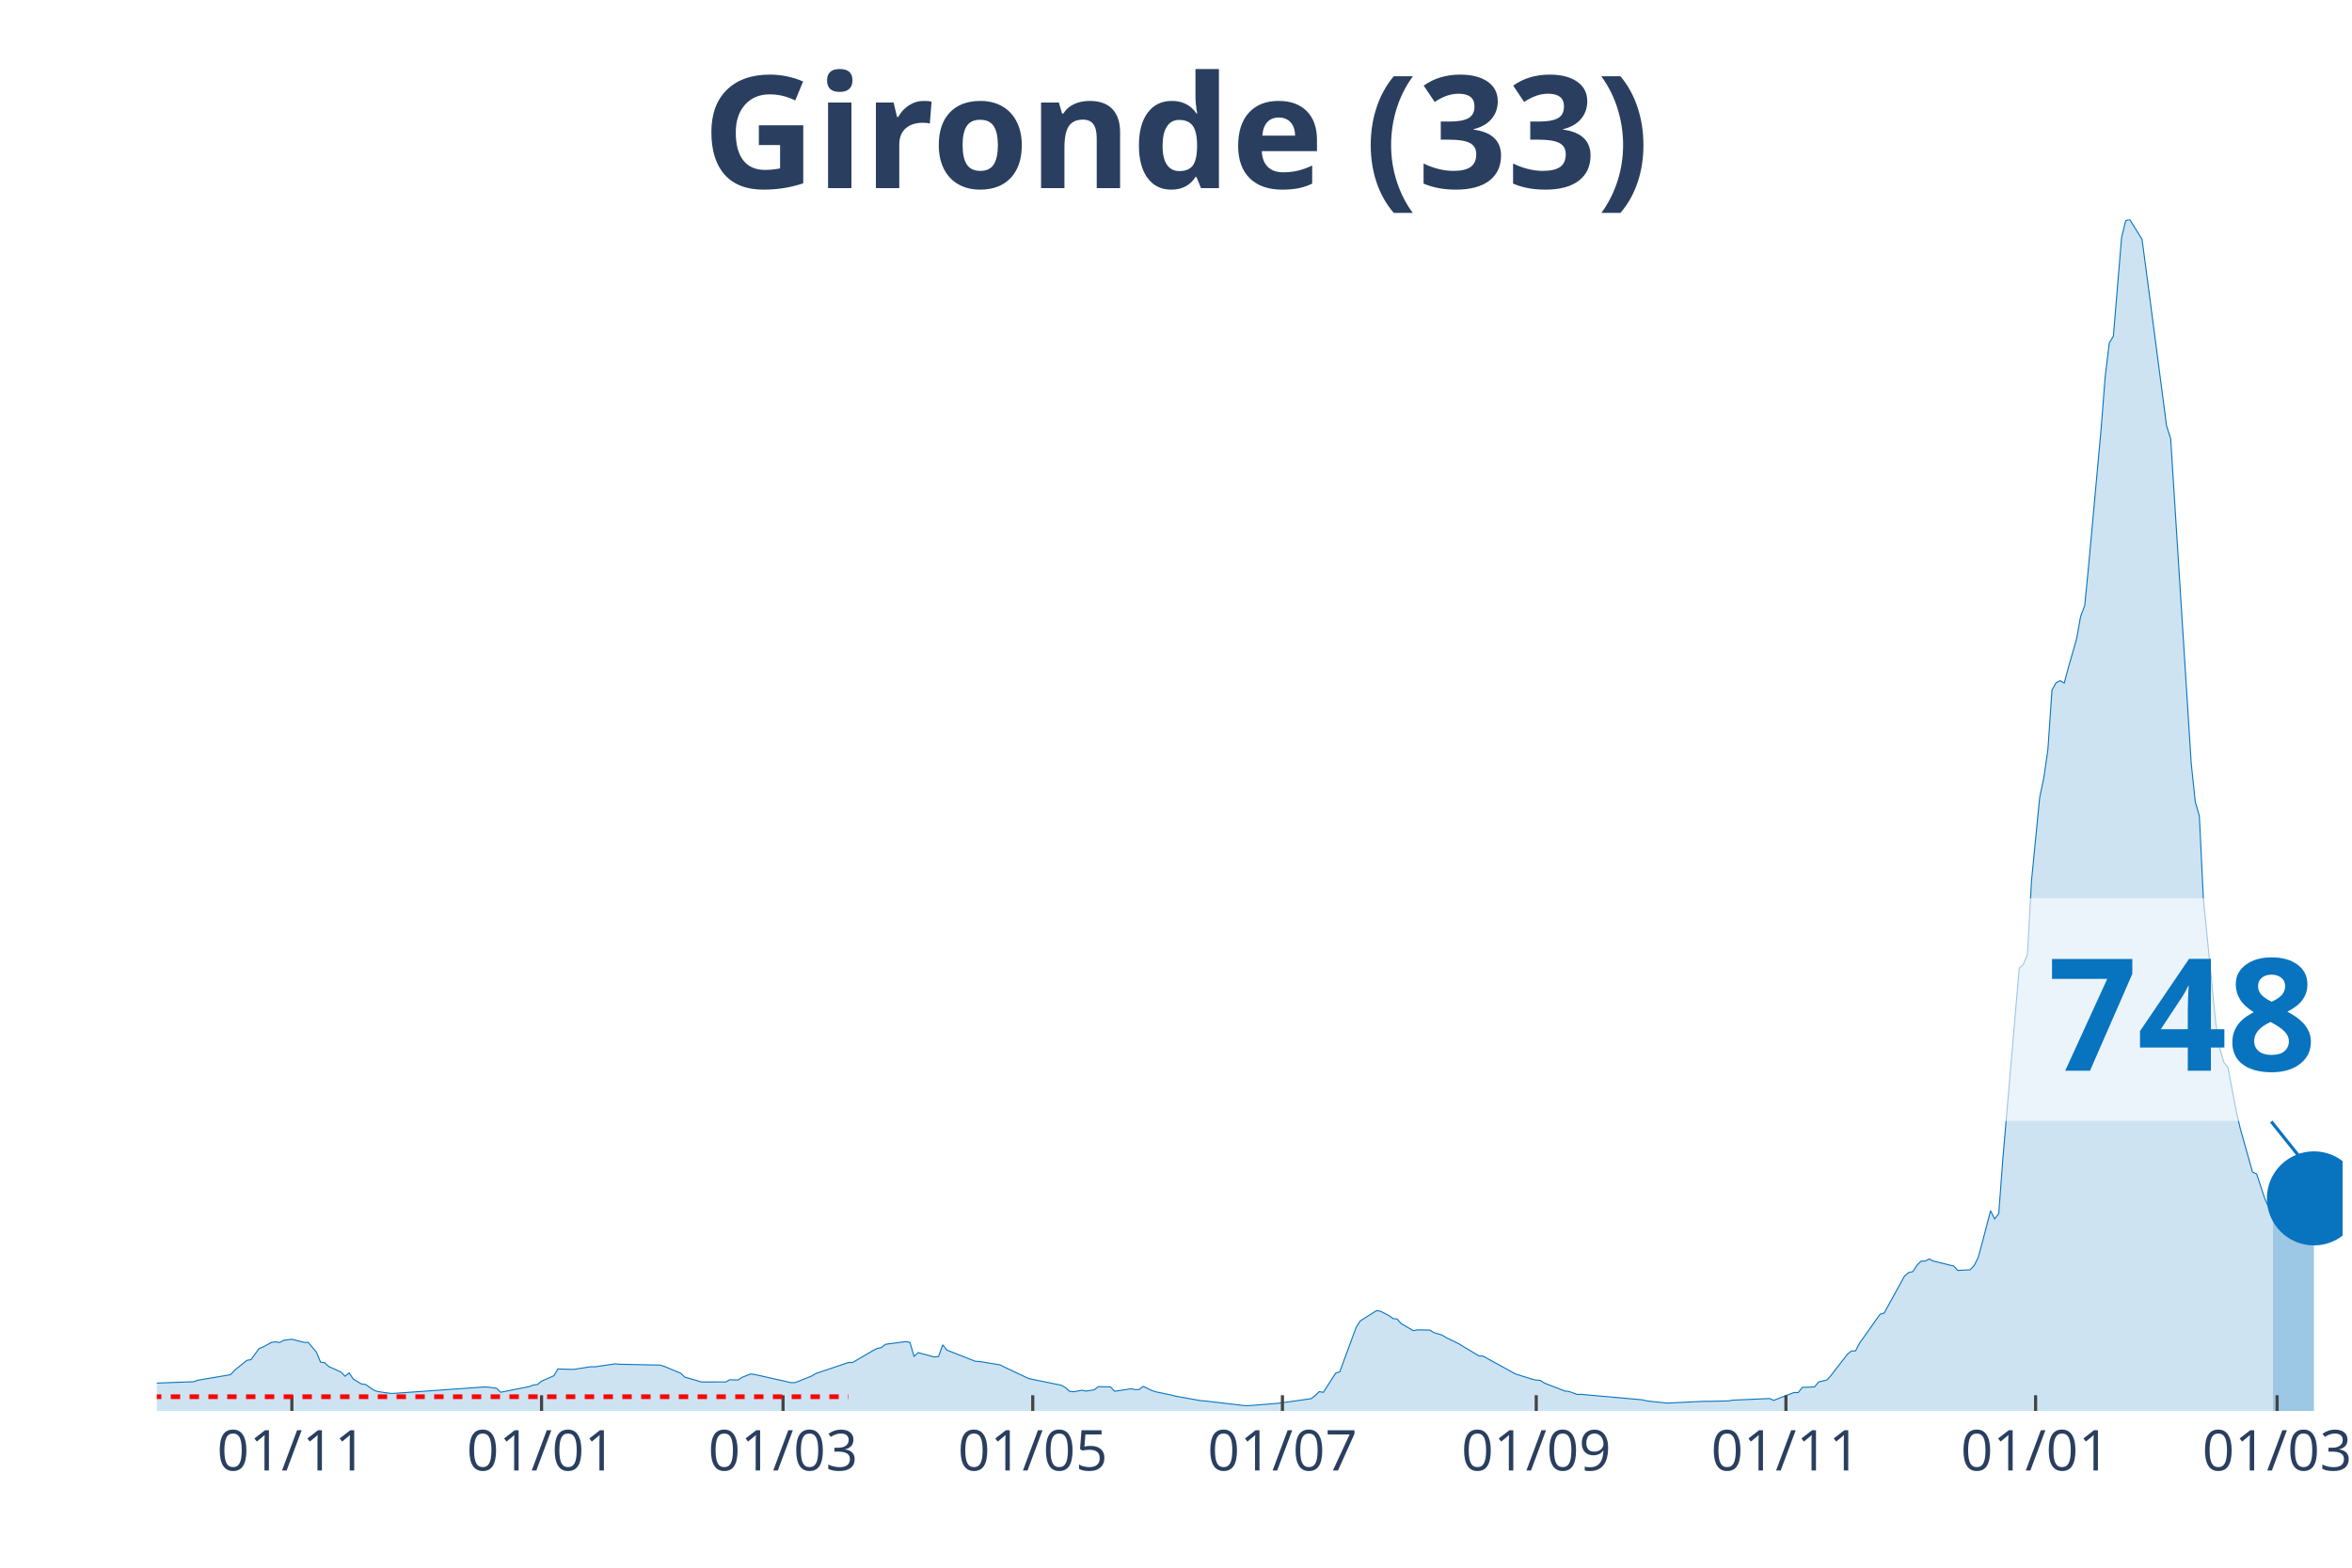
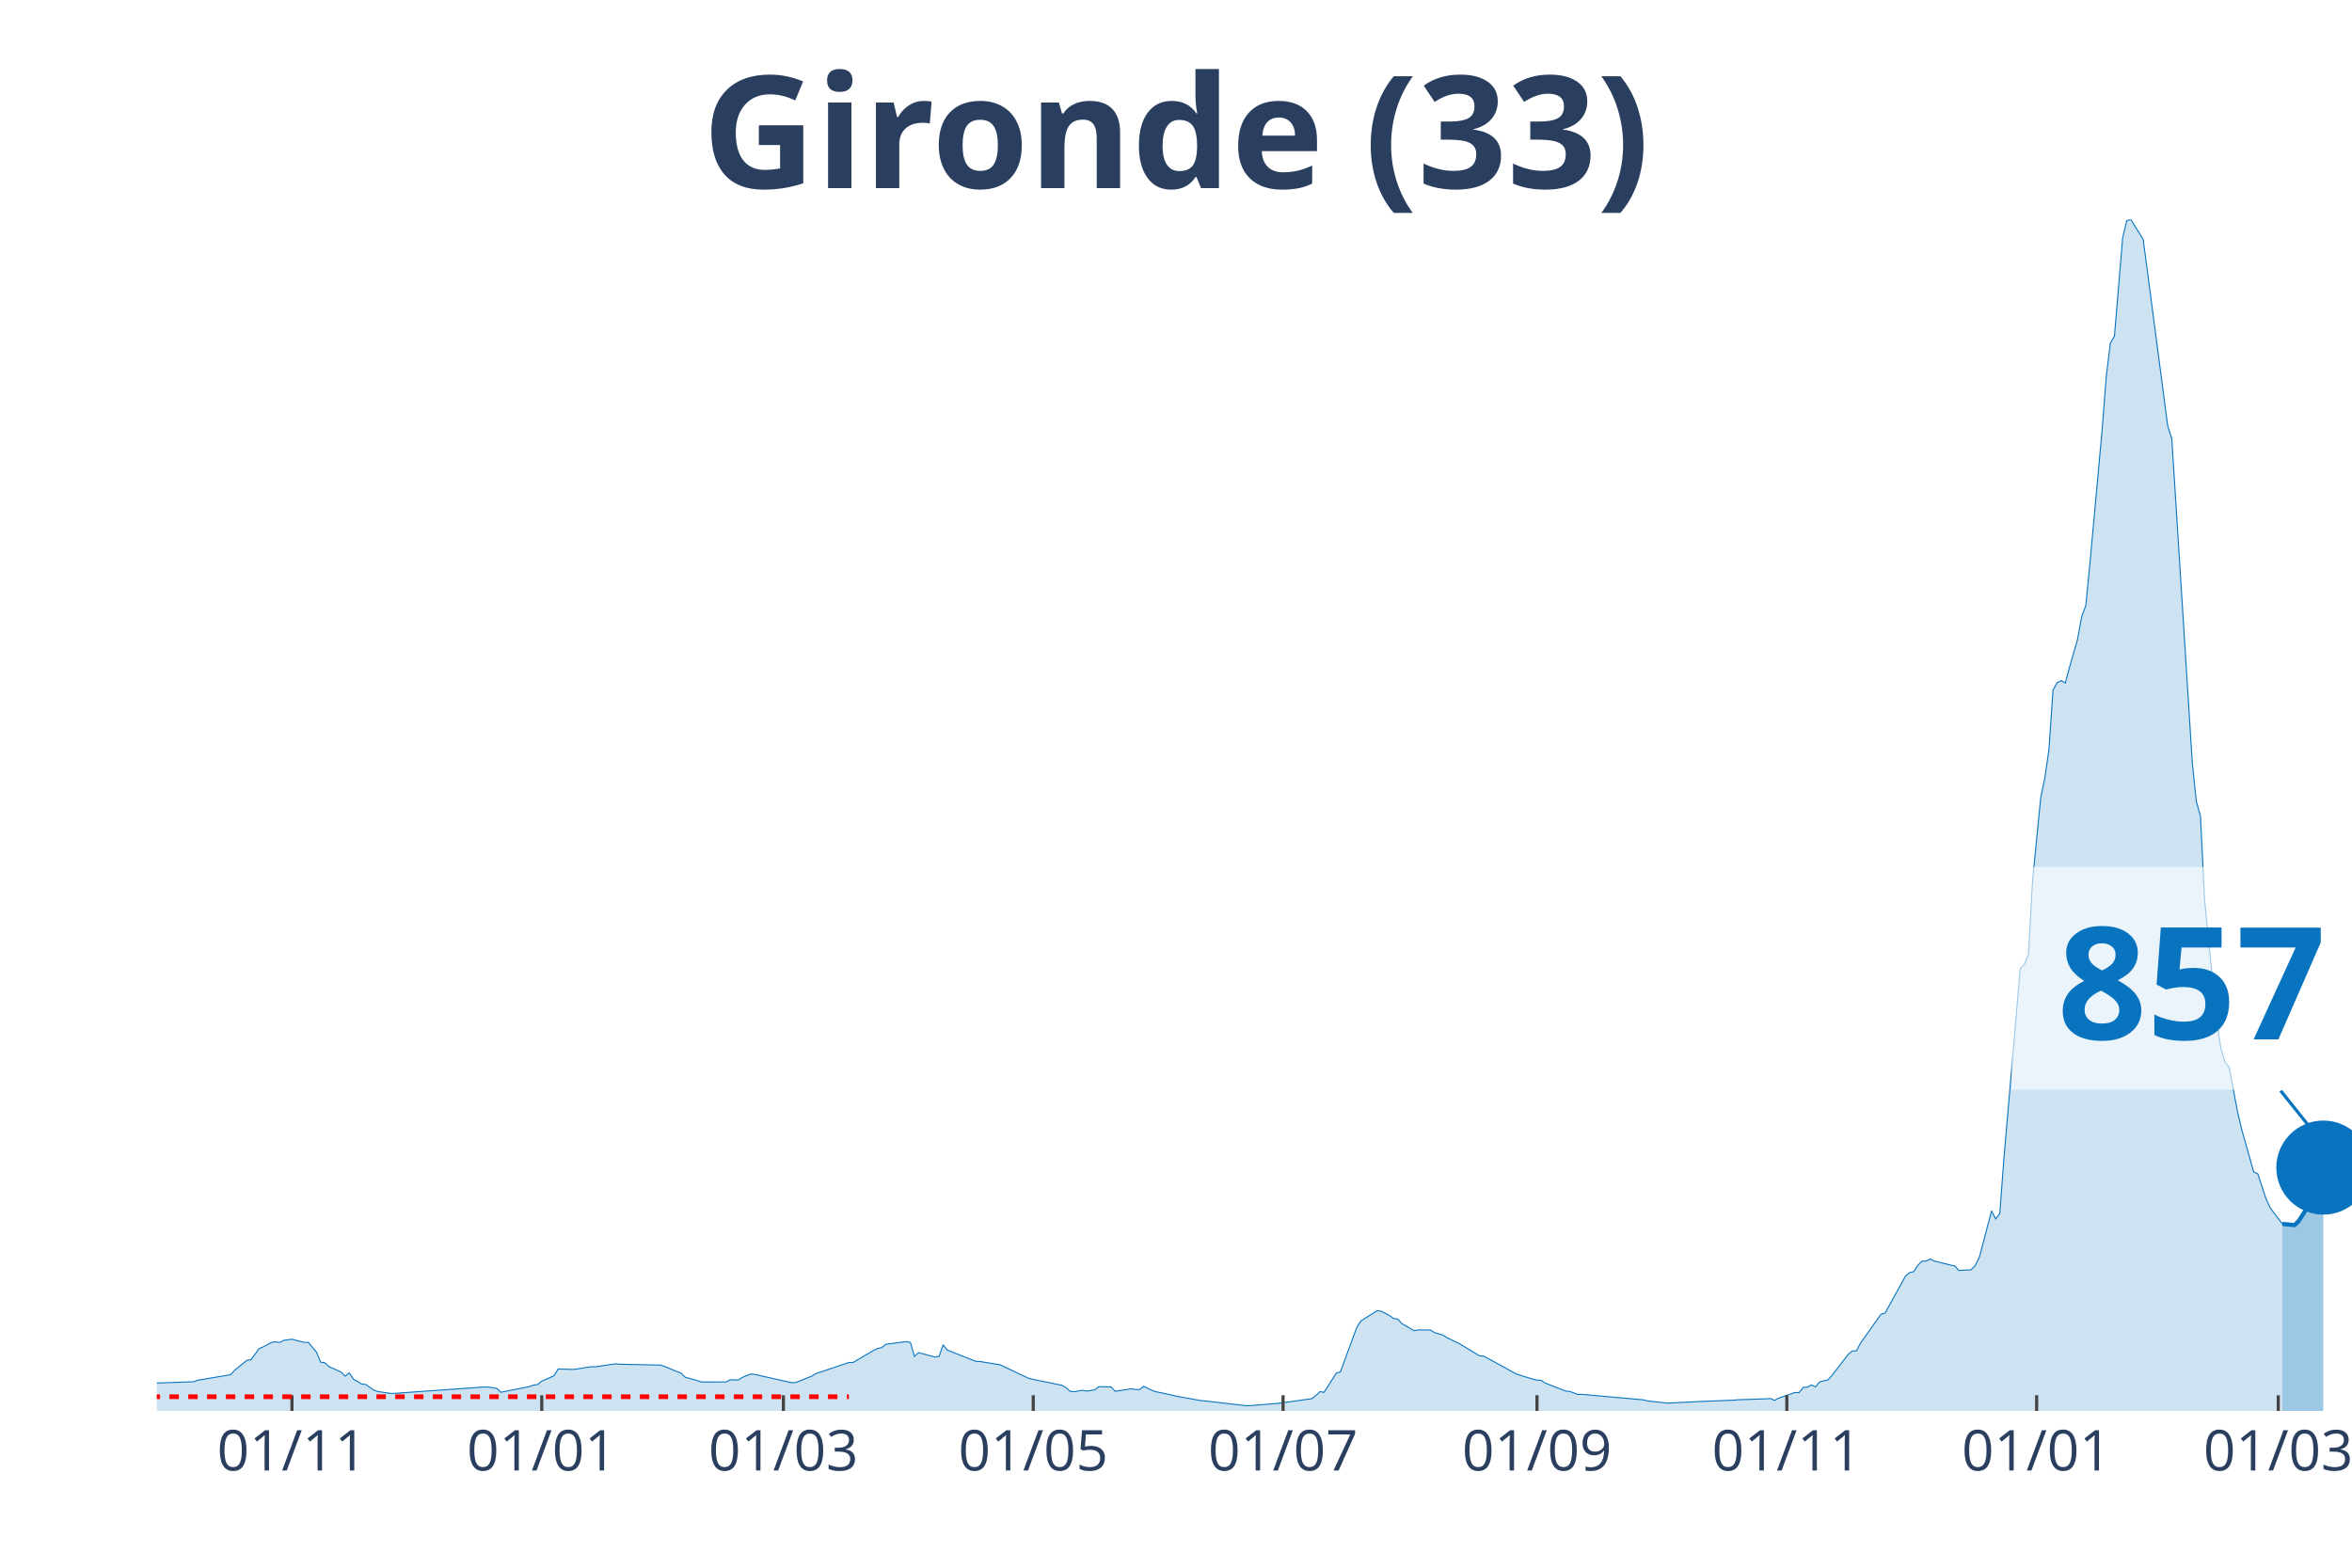
<svg xmlns="http://www.w3.org/2000/svg" class="main-svg" width="1125" height="750" style="" viewBox="0 0 750 500">
  <rect x="0" y="0" width="750" height="500" style="fill: rgb(0, 0, 0); fill-opacity: 0;" />
-   <defs id="defs-6a5fc5">
+   <defs id="defs-e1ec94">
    <g class="clips">
-       <clipPath id="clip6a5fc5xyplot" class="plotclip">
-         <rect width="697" height="380" />
+       <clipPath id="clipe1ec94xyplot" class="plotclip">
+         <rect width="700" height="380" />
      </clipPath>
-       <clipPath class="axesclip" id="clip6a5fc5x">
-         <rect x="50" y="0" width="697" height="500" />
+       <clipPath class="axesclip" id="clipe1ec94x">
+         <rect x="50" y="0" width="700" height="500" />
      </clipPath>
-       <clipPath class="axesclip" id="clip6a5fc5y">
+       <clipPath class="axesclip" id="clipe1ec94y">
        <rect x="0" y="70" width="750" height="380" />
      </clipPath>
-       <clipPath class="axesclip" id="clip6a5fc5xy">
-         <rect x="50" y="70" width="697" height="380" />
+       <clipPath class="axesclip" id="clipe1ec94xy">
+         <rect x="50" y="70" width="700" height="380" />
      </clipPath>
    </g>
    <g class="gradients" />
  </defs>
  <g class="bglayer">
-     <rect class="bg" x="50" y="70" width="697" height="380" style="fill: rgb(0, 0, 0); fill-opacity: 0; stroke-width: 0;" />
+     <rect class="bg" x="50" y="70" width="700" height="380" style="fill: rgb(0, 0, 0); fill-opacity: 0; stroke-width: 0;" />
  </g>
  <g class="layer-below">
    <g class="imagelayer" />
    <g class="shapelayer" />
  </g>
  <g class="cartesianlayer">
    <g class="subplot xy">
      <g class="layer-subplot">
        <g class="shapelayer" />
        <g class="imagelayer" />
      </g>
      <g class="gridlayer">
        <g class="x">
-           <path class="xgrid crisp" transform="translate(93.07,0)" d="M0,70v380" style="stroke: rgb(255, 255, 255); stroke-opacity: 1; stroke-width: 1px;" />
-           <path class="xgrid crisp" transform="translate(172.69,0)" d="M0,70v380" style="stroke: rgb(255, 255, 255); stroke-opacity: 1; stroke-width: 1px;" />
-           <path class="xgrid crisp" transform="translate(249.7,0)" d="M0,70v380" style="stroke: rgb(255, 255, 255); stroke-opacity: 1; stroke-width: 1px;" />
-           <path class="xgrid crisp" transform="translate(329.32,0)" d="M0,70v380" style="stroke: rgb(255, 255, 255); stroke-opacity: 1; stroke-width: 1px;" />
-           <path class="xgrid crisp" transform="translate(408.94,0)" d="M0,70v380" style="stroke: rgb(255, 255, 255); stroke-opacity: 1; stroke-width: 1px;" />
-           <path class="xgrid crisp" transform="translate(489.87,0)" d="M0,70v380" style="stroke: rgb(255, 255, 255); stroke-opacity: 1; stroke-width: 1px;" />
-           <path class="xgrid crisp" transform="translate(569.49,0)" d="M0,70v380" style="stroke: rgb(255, 255, 255); stroke-opacity: 1; stroke-width: 1px;" />
-           <path class="xgrid crisp" transform="translate(649.11,0)" d="M0,70v380" style="stroke: rgb(255, 255, 255); stroke-opacity: 1; stroke-width: 1px;" />
-           <path class="xgrid crisp" transform="translate(726.12,0)" d="M0,70v380" style="stroke: rgb(255, 255, 255); stroke-opacity: 1; stroke-width: 1px;" />
+           <path class="xgrid crisp" transform="translate(93.1,0)" d="M0,70v380" style="stroke: rgb(255, 255, 255); stroke-opacity: 1; stroke-width: 1px;" />
+           <path class="xgrid crisp" transform="translate(172.76,0)" d="M0,70v380" style="stroke: rgb(255, 255, 255); stroke-opacity: 1; stroke-width: 1px;" />
+           <path class="xgrid crisp" transform="translate(249.81,0)" d="M0,70v380" style="stroke: rgb(255, 255, 255); stroke-opacity: 1; stroke-width: 1px;" />
+           <path class="xgrid crisp" transform="translate(329.48,0)" d="M0,70v380" style="stroke: rgb(255, 255, 255); stroke-opacity: 1; stroke-width: 1px;" />
+           <path class="xgrid crisp" transform="translate(409.14,0)" d="M0,70v380" style="stroke: rgb(255, 255, 255); stroke-opacity: 1; stroke-width: 1px;" />
+           <path class="xgrid crisp" transform="translate(490.11,0)" d="M0,70v380" style="stroke: rgb(255, 255, 255); stroke-opacity: 1; stroke-width: 1px;" />
+           <path class="xgrid crisp" transform="translate(569.78,0)" d="M0,70v380" style="stroke: rgb(255, 255, 255); stroke-opacity: 1; stroke-width: 1px;" />
+           <path class="xgrid crisp" transform="translate(649.44,0)" d="M0,70v380" style="stroke: rgb(255, 255, 255); stroke-opacity: 1; stroke-width: 1px;" />
+           <path class="xgrid crisp" transform="translate(726.49,0)" d="M0,70v380" style="stroke: rgb(255, 255, 255); stroke-opacity: 1; stroke-width: 1px;" />
        </g>
        <g class="y" />
      </g>
      <g class="zerolinelayer" />
      <path class="xlines-below" />
      <path class="ylines-below" />
      <g class="overlines-below" />
      <g class="xaxislayer-below" />
      <g class="yaxislayer-below" />
      <g class="overaxes-below" />
-       <g class="plot" transform="translate(50, 70)" clip-path="url('#clip6a5fc5xyplot')">
+       <g class="plot" transform="translate(50, 70)" clip-path="url('#clipe1ec94xyplot')">
        <g class="scatterlayer mlayer">
-           <g class="trace scatter tracef566fb" style="stroke-miterlimit: 2;">
+           <g class="trace scatter trace33ad35" style="stroke-miterlimit: 2;">
            <g class="fills">
              <g>
-                 <path class="js-fill" d="M674.81,380L-177.51,380L-177.51,379.86L-61.35,378.04L-60.04,377.75L-44.38,368.64L-43.07,368.59L-37.85,364.74L-36.55,364.13L-31.33,364.72L-30.02,365.63L-19.58,367.14L-18.27,367.12L-14.36,367.65L-13.05,368.68L-6.53,370.76L-5.22,370.84L-1.31,371.15L0,371.12L11.75,370.69L13.05,370.22L23.49,368.45L24.8,367.04L28.72,363.87L30.02,363.65L32.63,360.1L33.94,359.57L36.55,358.15L37.85,357.96L39.16,358.18L40.46,357.48L43.07,357.13L44.38,357.48L46.99,358.14L48.29,358.14L50.9,361.27L52.21,364.44L53.51,364.62L54.82,365.83L58.74,367.61L60.04,368.93L61.35,367.88L62.65,369.85L65.26,371.4L66.57,371.55L69.18,373.36L70.48,373.82L74.4,374.4L75.7,374.4L104.42,372.36L105.72,372.41L108.34,372.79L109.64,374.05L118.78,372.23L120.08,371.73L121.39,371.58L122.69,370.51L126.61,368.78L127.91,366.63L131.83,366.74L133.13,366.74L138.36,365.9L139.66,365.94L146.19,364.98L147.49,365.11L160.54,365.39L161.85,365.81L167.07,367.98L168.38,369.24L172.29,370.34L173.6,370.77L181.43,370.76L182.73,370.07L185.34,370.13L186.65,369.28L189.26,368.24L190.57,368.35L202.31,371L203.62,370.95L208.84,368.86L210.14,368.07L220.59,364.55L221.89,364.55L228.42,360.72L229.72,360.08L231.03,359.81L232.33,358.76L238.86,357.89L240.16,358.14L241.47,362.61L242.78,361.41L248,362.8L249.3,362.61L250.61,358.92L251.91,360.59L261.05,364.18L262.35,364.24L268.88,365.31L270.19,365.97L278.02,369.67L279.32,369.95L288.46,371.82L289.76,372.57L291.07,373.74L292.37,373.89L294.99,373.4L296.29,373.67L298.9,373.28L300.21,372.26L304.12,372.34L305.43,373.73L310.65,372.94L311.95,373.18L313.26,373.17L314.56,372.16L317.17,373.44L318.48,373.88L323.7,374.98L325.01,375.32L332.84,376.72L334.14,376.82L347.19,378.34L348.5,378.3L356.33,377.67L357.64,377.56L368.08,376.1L369.38,375.1L370.69,373.85L371.99,374.08L375.91,367.94L377.22,367.54L382.44,353.35L383.74,351.3L388.96,348L390.27,348.23L392.88,349.58L394.18,350.52L395.49,350.7L396.79,352.14L400.71,354.42L402.01,354.15L405.93,354.21L407.24,355.03L409.85,355.81L411.15,356.62L415.07,358.52L416.37,359.31L421.59,362.44L422.9,362.51L432.04,367.54L433.34,368.24L438.56,369.88L439.87,370.17L441.17,370.26L442.48,371.12L449,373.65L450.31,373.79L452.92,374.75L454.22,374.72L473.8,376.47L475.11,376.82L481.63,377.51L482.94,377.44L493.38,376.93L494.69,376.95L501.21,376.8L502.52,376.57L514.27,376.04L515.57,376.64L520.79,374.62L522.1,374.12L523.4,374.16L524.71,372.49L528.62,372.33L529.93,370.76L532.54,370.13L533.84,368.72L539.07,361.95L540.37,360.88L541.68,360.85L542.98,358.37L549.51,349.16L550.81,348.79L557.34,336.94L558.64,335.88L559.95,335.57L561.25,333.58L562.56,332.24L563.87,332.2L565.17,331.53L566.48,332.2L570.39,333.15L571.7,333.49L573,333.77L574.31,335.19L578.22,334.99L579.53,333.61L580.83,330.99L582.14,326.14L584.75,316.17L586.05,318.77L587.36,317.05L588.66,299.64L593.89,238.83L595.19,237.59L596.5,234.38L597.8,210.94L600.41,184.36L601.72,178.13L603.02,169.14L604.33,150.11L605.63,147.75L606.94,147.1L608.24,147.84L609.55,142.93L612.16,133.85L613.46,126.63L614.77,123.14L616.07,109.85L619.99,66.9L621.3,50.12L622.6,39.4L623.91,37.19L626.52,5.82L627.82,0.4L629.13,0L630.43,2.11L633.04,6.31L634.35,16.06L640.87,65.82L642.18,69.93L648.71,173.23L650.01,185.66L651.32,190.24L652.62,216.86L656.54,256.12L657.84,264.31L659.15,268.85L660.45,270.45L663.06,284.3L664.37,289.93L668.28,303.82L669.59,304.41L672.2,312.31L673.51,315.21L674.81,317.38" style="fill: rgb(8, 115, 191); fill-opacity: 0.2; stroke-width: 0;" />
+                 <path class="js-fill" d="M677.8,380L-177.61,380L-177.61,379.86L-61.38,378.04L-60.07,377.75L-44.4,368.64L-43.1,368.59L-37.87,364.74L-36.57,364.13L-31.34,364.72L-30.04,365.63L-19.59,367.14L-18.28,367.12L-14.37,367.65L-13.06,368.68L-6.53,370.76L-5.22,370.84L-1.31,371.15L0,371.12L11.75,370.69L13.06,370.22L23.51,368.45L24.81,367.04L28.73,363.87L30.04,363.65L32.65,360.1L33.96,359.57L36.57,358.15L37.87,357.96L39.18,358.18L40.49,357.48L43.1,357.13L44.4,357.48L47.01,358.14L48.32,358.14L50.93,361.27L52.24,364.44L53.54,364.62L54.85,365.83L58.77,367.61L60.07,368.93L61.38,367.88L62.69,369.85L65.3,371.4L66.6,371.55L69.22,373.36L70.52,373.82L74.44,374.4L75.75,374.4L104.48,372.36L105.78,372.41L108.4,372.79L109.7,374.05L118.84,372.23L120.15,371.73L121.46,371.58L122.76,370.51L126.68,368.78L127.99,366.63L131.9,366.74L133.21,366.74L138.43,365.9L139.74,365.94L146.27,364.98L147.57,365.11L160.63,365.39L161.94,365.81L167.16,367.98L168.47,369.24L172.39,370.34L173.69,370.77L181.53,370.76L182.84,370.07L185.45,370.13L186.75,369.28L189.37,368.24L190.67,368.35L202.43,371L203.73,370.95L208.96,368.86L210.26,368.07L220.71,364.55L222.01,364.55L228.54,360.72L229.85,360.08L231.16,359.81L232.46,358.76L238.99,357.89L240.3,358.14L241.6,362.61L242.91,361.41L248.13,362.8L249.44,362.61L250.75,358.92L252.05,360.59L261.19,364.18L262.5,364.24L269.03,365.31L270.34,365.97L278.17,369.67L279.48,369.95L288.62,371.82L289.93,372.57L291.23,373.74L292.54,373.89L295.15,373.4L296.46,373.67L299.07,373.28L300.37,372.26L304.29,372.34L305.6,373.73L310.82,372.94L312.13,373.18L313.43,373.17L314.74,372.16L317.35,373.44L318.66,373.88L323.88,374.98L325.19,375.32L333.02,376.72L334.33,376.82L347.39,378.34L348.69,378.3L356.53,377.67L357.84,377.56L368.28,376.1L369.59,375.1L370.9,373.85L372.2,374.08L376.12,367.94L377.43,367.54L382.65,353.35L383.96,351.3L389.18,348L390.49,348.23L393.1,349.58L394.4,350.52L395.71,350.7L397.01,352.14L400.93,354.42L402.24,354.15L406.16,354.21L407.46,355.03L410.07,355.81L411.38,356.62L415.3,358.52L416.6,359.31L421.83,362.44L423.13,362.51L432.28,367.54L433.58,368.24L438.81,369.88L440.11,370.17L441.42,370.26L442.72,371.12L449.25,373.65L450.56,373.79L453.17,374.75L454.48,374.72L474.07,376.47L475.37,376.82L481.9,377.51L483.21,377.44L492.35,376.98L493.66,376.93L502.8,376.57L504.1,376.44L513.25,376.14L514.55,376.04L515.86,376.64L517.16,375.93L522.39,374.12L523.69,374.16L525,372.49L526.31,372.42L527.61,371.69L528.92,372.33L530.22,370.76L531.53,370.4L532.84,370.13L534.14,368.72L539.37,361.95L540.67,360.88L541.98,360.85L543.28,358.37L549.81,349.16L551.12,348.79L557.65,336.94L558.96,335.88L560.26,335.57L561.57,333.58L562.87,332.24L564.18,332.2L565.49,331.53L566.79,332.2L570.71,333.15L572.01,333.49L573.32,333.77L574.63,335.19L578.54,334.99L579.85,333.61L581.16,330.99L582.46,326.14L585.07,316.17L586.38,318.77L587.69,317.05L588.99,299.64L594.22,238.83L595.52,237.59L596.83,234.38L598.13,210.94L600.75,184.36L602.05,178.13L603.36,169.14L604.66,150.11L605.97,147.75L607.28,147.1L608.58,147.84L609.89,142.93L612.5,133.85L613.81,126.63L615.11,123.14L616.42,109.85L620.34,66.9L621.64,50.12L622.95,39.4L624.25,37.19L626.87,5.82L628.17,0.4L629.48,0L630.78,2.11L633.4,6.31L634.7,16.06L641.23,65.82L642.54,69.93L649.07,173.23L650.37,185.66L651.68,190.24L652.99,216.86L656.9,256.08L658.21,264.27L659.51,268.78L660.82,270.38L663.43,284.24L664.74,289.88L668.66,303.78L669.96,304.38L672.57,312.3L673.88,315.2L677.8,320.36" style="fill: rgb(8, 115, 191); fill-opacity: 0.2; stroke-width: 0;" />
              </g>
            </g>
            <g class="errorbars" />
            <g class="lines">
-               <path class="js-line" d="M-177.51,379.86L-61.35,378.04L-60.04,377.75L-44.38,368.64L-43.07,368.59L-37.85,364.74L-36.55,364.13L-31.33,364.72L-30.02,365.63L-19.58,367.14L-18.27,367.12L-14.36,367.65L-13.05,368.68L-6.53,370.76L-5.22,370.84L-1.31,371.15L0,371.12L11.75,370.69L13.05,370.22L23.49,368.45L24.8,367.04L28.72,363.87L30.02,363.65L32.63,360.1L33.94,359.57L36.55,358.15L37.85,357.96L39.16,358.18L40.46,357.48L43.07,357.13L44.38,357.48L46.99,358.14L48.29,358.14L50.9,361.27L52.21,364.44L53.51,364.62L54.82,365.83L58.74,367.61L60.04,368.93L61.35,367.88L62.65,369.85L65.26,371.4L66.57,371.55L69.18,373.36L70.48,373.82L74.4,374.4L75.7,374.4L104.42,372.36L105.72,372.41L108.34,372.79L109.64,374.05L118.78,372.23L120.08,371.73L121.39,371.58L122.69,370.51L126.61,368.78L127.91,366.63L131.83,366.74L133.13,366.74L138.36,365.9L139.66,365.94L146.19,364.98L147.49,365.11L160.54,365.39L161.85,365.81L167.07,367.98L168.38,369.24L172.29,370.34L173.6,370.77L181.43,370.76L182.73,370.07L185.34,370.13L186.65,369.28L189.26,368.24L190.57,368.35L202.31,371L203.62,370.95L208.84,368.86L210.14,368.07L220.59,364.55L221.89,364.55L228.42,360.72L229.72,360.08L231.03,359.81L232.33,358.76L238.86,357.89L240.16,358.14L241.47,362.61L242.78,361.41L248,362.8L249.3,362.61L250.61,358.92L251.91,360.59L261.05,364.18L262.35,364.24L268.88,365.31L270.19,365.97L278.02,369.67L279.32,369.95L288.46,371.82L289.76,372.57L291.07,373.74L292.37,373.89L294.99,373.4L296.29,373.67L298.9,373.28L300.21,372.26L304.12,372.34L305.43,373.73L310.65,372.94L311.95,373.18L313.26,373.17L314.56,372.16L317.17,373.44L318.48,373.88L323.7,374.98L325.01,375.32L332.84,376.72L334.14,376.82L347.19,378.34L348.5,378.3L356.33,377.67L357.64,377.56L368.08,376.1L369.38,375.1L370.69,373.85L371.99,374.08L375.91,367.94L377.22,367.54L382.44,353.35L383.74,351.3L388.96,348L390.27,348.23L392.88,349.58L394.18,350.52L395.49,350.7L396.79,352.14L400.71,354.42L402.01,354.15L405.93,354.21L407.24,355.03L409.85,355.81L411.15,356.62L415.07,358.52L416.37,359.31L421.59,362.44L422.9,362.51L432.04,367.54L433.34,368.24L438.56,369.88L439.87,370.17L441.17,370.26L442.48,371.12L449,373.65L450.31,373.79L452.92,374.75L454.22,374.72L473.8,376.47L475.11,376.82L481.63,377.51L482.94,377.44L493.38,376.93L494.69,376.95L501.21,376.8L502.52,376.57L514.27,376.04L515.57,376.64L520.79,374.62L522.1,374.12L523.4,374.16L524.71,372.49L528.62,372.33L529.93,370.76L532.54,370.13L533.84,368.72L539.07,361.95L540.37,360.88L541.68,360.85L542.98,358.37L549.51,349.16L550.81,348.79L557.34,336.94L558.64,335.88L559.95,335.57L561.25,333.58L562.56,332.24L563.87,332.2L565.17,331.53L566.48,332.2L570.39,333.15L571.7,333.49L573,333.77L574.31,335.19L578.22,334.99L579.53,333.61L580.83,330.99L582.14,326.14L584.75,316.17L586.05,318.77L587.36,317.05L588.66,299.64L593.89,238.83L595.19,237.59L596.5,234.38L597.8,210.94L600.41,184.36L601.72,178.13L603.02,169.14L604.33,150.11L605.63,147.75L606.94,147.1L608.24,147.84L609.55,142.93L612.16,133.85L613.46,126.63L614.77,123.14L616.07,109.85L619.99,66.9L621.3,50.12L622.6,39.4L623.91,37.19L626.52,5.82L627.82,0.4L629.13,0L630.43,2.11L633.04,6.31L634.35,16.06L640.87,65.82L642.18,69.93L648.71,173.23L650.01,185.66L651.32,190.24L652.62,216.86L656.54,256.12L657.84,264.31L659.15,268.85L660.45,270.45L663.06,284.3L664.37,289.93L668.28,303.82L669.59,304.41L672.2,312.31L673.51,315.21L674.81,317.38" style="vector-effect: non-scaling-stroke; fill: none; stroke: rgb(8, 115, 191); stroke-opacity: 1; stroke-width: 0.5px; opacity: 1;" />
+               <path class="js-line" d="M-177.61,379.86L-61.38,378.04L-60.07,377.75L-44.4,368.64L-43.1,368.59L-37.87,364.74L-36.57,364.13L-31.34,364.72L-30.04,365.63L-19.59,367.14L-18.28,367.12L-14.37,367.65L-13.06,368.68L-6.53,370.76L-5.22,370.84L-1.31,371.15L0,371.12L11.75,370.69L13.06,370.22L23.51,368.45L24.81,367.04L28.73,363.87L30.04,363.65L32.65,360.1L33.96,359.57L36.57,358.15L37.87,357.96L39.18,358.18L40.49,357.48L43.1,357.13L44.4,357.48L47.01,358.14L48.32,358.14L50.93,361.27L52.24,364.44L53.54,364.62L54.85,365.83L58.77,367.61L60.07,368.93L61.38,367.88L62.69,369.85L65.3,371.4L66.6,371.55L69.22,373.36L70.52,373.82L74.44,374.4L75.75,374.4L104.48,372.36L105.78,372.41L108.4,372.79L109.7,374.05L118.84,372.23L120.15,371.73L121.46,371.58L122.76,370.51L126.68,368.78L127.99,366.63L131.9,366.74L133.21,366.74L138.43,365.9L139.74,365.94L146.27,364.98L147.57,365.11L160.63,365.39L161.94,365.81L167.16,367.98L168.47,369.24L172.39,370.34L173.69,370.77L181.53,370.76L182.84,370.07L185.45,370.13L186.75,369.28L189.37,368.24L190.67,368.35L202.43,371L203.73,370.95L208.96,368.86L210.26,368.07L220.71,364.55L222.01,364.55L228.54,360.72L229.85,360.08L231.16,359.81L232.46,358.76L238.99,357.89L240.3,358.14L241.6,362.61L242.91,361.41L248.13,362.8L249.44,362.61L250.75,358.92L252.05,360.59L261.19,364.18L262.5,364.24L269.03,365.31L270.34,365.97L278.17,369.67L279.48,369.95L288.62,371.82L289.93,372.57L291.23,373.74L292.54,373.89L295.15,373.4L296.46,373.67L299.07,373.28L300.37,372.26L304.29,372.34L305.6,373.73L310.82,372.94L312.13,373.18L313.43,373.17L314.74,372.16L317.35,373.44L318.66,373.88L323.88,374.98L325.19,375.32L333.02,376.72L334.33,376.82L347.39,378.34L348.69,378.3L356.53,377.67L357.84,377.56L368.28,376.1L369.59,375.1L370.9,373.85L372.2,374.08L376.12,367.94L377.43,367.54L382.65,353.35L383.96,351.3L389.18,348L390.49,348.23L393.1,349.58L394.4,350.52L395.71,350.7L397.01,352.14L400.93,354.42L402.24,354.15L406.16,354.21L407.46,355.03L410.07,355.81L411.38,356.62L415.3,358.52L416.6,359.31L421.83,362.44L423.13,362.51L432.28,367.54L433.58,368.24L438.81,369.88L440.11,370.17L441.42,370.26L442.72,371.12L449.25,373.65L450.56,373.79L453.17,374.75L454.48,374.72L474.07,376.47L475.37,376.82L481.9,377.51L483.21,377.44L492.35,376.98L493.66,376.93L502.8,376.57L504.1,376.44L513.25,376.14L514.55,376.04L515.86,376.64L517.16,375.93L522.39,374.12L523.69,374.16L525,372.49L526.31,372.42L527.61,371.69L528.92,372.33L530.22,370.76L531.53,370.4L532.84,370.13L534.14,368.72L539.37,361.95L540.67,360.88L541.98,360.85L543.28,358.37L549.81,349.16L551.12,348.79L557.65,336.94L558.96,335.88L560.26,335.57L561.57,333.58L562.87,332.24L564.18,332.2L565.49,331.53L566.79,332.2L570.71,333.15L572.01,333.49L573.32,333.77L574.63,335.19L578.54,334.99L579.85,333.61L581.16,330.99L582.46,326.14L585.07,316.17L586.38,318.77L587.69,317.05L588.99,299.64L594.22,238.83L595.52,237.59L596.83,234.38L598.13,210.94L600.75,184.36L602.05,178.13L603.36,169.14L604.66,150.11L605.97,147.75L607.28,147.1L608.58,147.84L609.89,142.93L612.5,133.85L613.81,126.63L615.11,123.14L616.42,109.85L620.34,66.9L621.64,50.12L622.95,39.4L624.25,37.19L626.87,5.82L628.17,0.4L629.48,0L630.78,2.11L633.4,6.31L634.7,16.06L641.23,65.82L642.54,69.93L649.07,173.23L650.37,185.66L651.68,190.24L652.99,216.86L656.9,256.08L658.21,264.27L659.51,268.78L660.82,270.38L663.43,284.24L664.74,289.88L668.66,303.78L669.96,304.38L672.57,312.3L673.88,315.2L677.8,320.36" style="vector-effect: non-scaling-stroke; fill: none; stroke: rgb(8, 115, 191); stroke-opacity: 1; stroke-width: 0.5px; opacity: 1;" />
            </g>
            <g class="points" />
            <g class="text" />
          </g>
-           <g class="trace scatter trace7ce2aa" style="stroke-miterlimit: 2;">
+           <g class="trace scatter trace074079" style="stroke-miterlimit: 2;">
            <g class="fills">
              <g>
-                 <path class="js-fill" d="M687.86,380L674.81,380L674.81,317.38L677.42,320.38L678.73,320.59L680.03,321.14L681.34,320.75L683.95,317.76L685.25,315.41L687.86,312.21" style="fill: rgb(8, 115, 191); fill-opacity: 0.4; stroke-width: 0;" />
+                 <path class="js-fill" d="M690.86,380L677.8,380L677.8,320.36L681.72,320.72L683.02,319.42L685.63,315.33L686.94,313.04L688.25,312.1L689.55,306.31L690.86,302.39" style="fill: rgb(8, 115, 191); fill-opacity: 0.4; stroke-width: 0;" />
              </g>
            </g>
            <g class="errorbars" />
            <g class="lines">
-               <path class="js-line" d="M674.81,317.38L677.42,320.38L678.73,320.59L680.03,321.14L681.34,320.75L683.95,317.76L685.25,315.41L687.86,312.21" style="vector-effect: non-scaling-stroke; fill: none; stroke: rgb(8, 115, 191); stroke-opacity: 1; stroke-width: 2px; opacity: 1;" />
+               <path class="js-line" d="M677.8,320.36L681.72,320.72L683.02,319.42L685.63,315.33L686.94,313.04L688.25,312.1L689.55,306.31L690.86,302.39" style="vector-effect: non-scaling-stroke; fill: none; stroke: rgb(8, 115, 191); stroke-opacity: 1; stroke-width: 2px; opacity: 1;" />
            </g>
            <g class="points" />
            <g class="text" />
          </g>
-           <g class="trace scatter tracef3e6e8" style="stroke-miterlimit: 2; opacity: 1;">
+           <g class="trace scatter trace87a466" style="stroke-miterlimit: 2; opacity: 1;">
            <g class="fills" />
            <g class="errorbars" />
            <g class="lines" />
            <g class="points">
-               <path class="point" transform="translate(687.86,312.21)" d="M15,0A15,15 0 1,1 0,-15A15,15 0 0,1 15,0Z" style="opacity: 1; stroke-width: 0px; fill: rgb(8, 115, 191); fill-opacity: 1;" />
+               <path class="point" transform="translate(690.86,302.39)" d="M15,0A15,15 0 1,1 0,-15A15,15 0 0,1 15,0Z" style="opacity: 1; stroke-width: 0px; fill: rgb(8, 115, 191); fill-opacity: 1;" />
            </g>
            <g class="text" />
          </g>
        </g>
      </g>
      <g class="overplot" />
      <path class="xlines-above crisp" style="fill: none; stroke-width: 1px; stroke: rgb(0, 0, 0); stroke-opacity: 0;" d="" />
      <path class="ylines-above crisp" style="fill: none;" d="M0,0" />
      <g class="overlines-above" />
      <g class="xaxislayer-above">
-         <path class="xtick ticks crisp" d="M0,450v-5" transform="translate(93.07,0)" style="stroke: rgb(68, 68, 68); stroke-opacity: 1; stroke-width: 1px;" />
-         <path class="xtick ticks crisp" d="M0,450v-5" transform="translate(172.69,0)" style="stroke: rgb(68, 68, 68); stroke-opacity: 1; stroke-width: 1px;" />
-         <path class="xtick ticks crisp" d="M0,450v-5" transform="translate(249.7,0)" style="stroke: rgb(68, 68, 68); stroke-opacity: 1; stroke-width: 1px;" />
-         <path class="xtick ticks crisp" d="M0,450v-5" transform="translate(329.32,0)" style="stroke: rgb(68, 68, 68); stroke-opacity: 1; stroke-width: 1px;" />
-         <path class="xtick ticks crisp" d="M0,450v-5" transform="translate(408.94,0)" style="stroke: rgb(68, 68, 68); stroke-opacity: 1; stroke-width: 1px;" />
-         <path class="xtick ticks crisp" d="M0,450v-5" transform="translate(489.87,0)" style="stroke: rgb(68, 68, 68); stroke-opacity: 1; stroke-width: 1px;" />
-         <path class="xtick ticks crisp" d="M0,450v-5" transform="translate(569.49,0)" style="stroke: rgb(68, 68, 68); stroke-opacity: 1; stroke-width: 1px;" />
-         <path class="xtick ticks crisp" d="M0,450v-5" transform="translate(649.11,0)" style="stroke: rgb(68, 68, 68); stroke-opacity: 1; stroke-width: 1px;" />
-         <path class="xtick ticks crisp" d="M0,450v-5" transform="translate(726.12,0)" style="stroke: rgb(68, 68, 68); stroke-opacity: 1; stroke-width: 1px;" />
+         <path class="xtick ticks crisp" d="M0,450v-5" transform="translate(93.1,0)" style="stroke: rgb(68, 68, 68); stroke-opacity: 1; stroke-width: 1px;" />
+         <path class="xtick ticks crisp" d="M0,450v-5" transform="translate(172.76,0)" style="stroke: rgb(68, 68, 68); stroke-opacity: 1; stroke-width: 1px;" />
+         <path class="xtick ticks crisp" d="M0,450v-5" transform="translate(249.81,0)" style="stroke: rgb(68, 68, 68); stroke-opacity: 1; stroke-width: 1px;" />
+         <path class="xtick ticks crisp" d="M0,450v-5" transform="translate(329.48,0)" style="stroke: rgb(68, 68, 68); stroke-opacity: 1; stroke-width: 1px;" />
+         <path class="xtick ticks crisp" d="M0,450v-5" transform="translate(409.14,0)" style="stroke: rgb(68, 68, 68); stroke-opacity: 1; stroke-width: 1px;" />
+         <path class="xtick ticks crisp" d="M0,450v-5" transform="translate(490.11,0)" style="stroke: rgb(68, 68, 68); stroke-opacity: 1; stroke-width: 1px;" />
+         <path class="xtick ticks crisp" d="M0,450v-5" transform="translate(569.78,0)" style="stroke: rgb(68, 68, 68); stroke-opacity: 1; stroke-width: 1px;" />
+         <path class="xtick ticks crisp" d="M0,450v-5" transform="translate(649.44,0)" style="stroke: rgb(68, 68, 68); stroke-opacity: 1; stroke-width: 1px;" />
+         <path class="xtick ticks crisp" d="M0,450v-5" transform="translate(726.49,0)" style="stroke: rgb(68, 68, 68); stroke-opacity: 1; stroke-width: 1px;" />
        <g class="xtick">
-           <text text-anchor="middle" x="0" y="469" transform="translate(93.07,0)" style="font-family: 'Open Sans', verdana, arial, sans-serif; font-size: 18px; fill: rgb(42, 63, 95); fill-opacity: 1; white-space: pre;">01/11</text>
+           <text text-anchor="middle" x="0" y="469" transform="translate(93.1,0)" style="font-family: 'Open Sans', verdana, arial, sans-serif; font-size: 18px; fill: rgb(42, 63, 95); fill-opacity: 1; white-space: pre;">01/11</text>
        </g>
        <g class="xtick">
-           <text text-anchor="middle" x="0" y="469" transform="translate(172.69,0)" style="font-family: 'Open Sans', verdana, arial, sans-serif; font-size: 18px; fill: rgb(42, 63, 95); fill-opacity: 1; white-space: pre;">01/01</text>
+           <text text-anchor="middle" x="0" y="469" transform="translate(172.76,0)" style="font-family: 'Open Sans', verdana, arial, sans-serif; font-size: 18px; fill: rgb(42, 63, 95); fill-opacity: 1; white-space: pre;">01/01</text>
        </g>
        <g class="xtick">
-           <text text-anchor="middle" x="0" y="469" transform="translate(249.7,0)" style="font-family: 'Open Sans', verdana, arial, sans-serif; font-size: 18px; fill: rgb(42, 63, 95); fill-opacity: 1; white-space: pre;">01/03</text>
+           <text text-anchor="middle" x="0" y="469" transform="translate(249.81,0)" style="font-family: 'Open Sans', verdana, arial, sans-serif; font-size: 18px; fill: rgb(42, 63, 95); fill-opacity: 1; white-space: pre;">01/03</text>
        </g>
        <g class="xtick">
-           <text text-anchor="middle" x="0" y="469" transform="translate(329.32,0)" style="font-family: 'Open Sans', verdana, arial, sans-serif; font-size: 18px; fill: rgb(42, 63, 95); fill-opacity: 1; white-space: pre;">01/05</text>
+           <text text-anchor="middle" x="0" y="469" transform="translate(329.48,0)" style="font-family: 'Open Sans', verdana, arial, sans-serif; font-size: 18px; fill: rgb(42, 63, 95); fill-opacity: 1; white-space: pre;">01/05</text>
        </g>
        <g class="xtick">
-           <text text-anchor="middle" x="0" y="469" transform="translate(408.94,0)" style="font-family: 'Open Sans', verdana, arial, sans-serif; font-size: 18px; fill: rgb(42, 63, 95); fill-opacity: 1; white-space: pre;">01/07</text>
+           <text text-anchor="middle" x="0" y="469" transform="translate(409.14,0)" style="font-family: 'Open Sans', verdana, arial, sans-serif; font-size: 18px; fill: rgb(42, 63, 95); fill-opacity: 1; white-space: pre;">01/07</text>
        </g>
        <g class="xtick">
-           <text text-anchor="middle" x="0" y="469" transform="translate(489.87,0)" style="font-family: 'Open Sans', verdana, arial, sans-serif; font-size: 18px; fill: rgb(42, 63, 95); fill-opacity: 1; white-space: pre;">01/09</text>
+           <text text-anchor="middle" x="0" y="469" transform="translate(490.11,0)" style="font-family: 'Open Sans', verdana, arial, sans-serif; font-size: 18px; fill: rgb(42, 63, 95); fill-opacity: 1; white-space: pre;">01/09</text>
        </g>
        <g class="xtick">
-           <text text-anchor="middle" x="0" y="469" transform="translate(569.49,0)" style="font-family: 'Open Sans', verdana, arial, sans-serif; font-size: 18px; fill: rgb(42, 63, 95); fill-opacity: 1; white-space: pre;">01/11</text>
+           <text text-anchor="middle" x="0" y="469" transform="translate(569.78,0)" style="font-family: 'Open Sans', verdana, arial, sans-serif; font-size: 18px; fill: rgb(42, 63, 95); fill-opacity: 1; white-space: pre;">01/11</text>
        </g>
        <g class="xtick">
-           <text text-anchor="middle" x="0" y="469" transform="translate(649.11,0)" style="font-family: 'Open Sans', verdana, arial, sans-serif; font-size: 18px; fill: rgb(42, 63, 95); fill-opacity: 1; white-space: pre;">01/01</text>
+           <text text-anchor="middle" x="0" y="469" transform="translate(649.44,0)" style="font-family: 'Open Sans', verdana, arial, sans-serif; font-size: 18px; fill: rgb(42, 63, 95); fill-opacity: 1; white-space: pre;">01/01</text>
        </g>
        <g class="xtick">
-           <text text-anchor="middle" x="0" y="469" transform="translate(726.12,0)" style="font-family: 'Open Sans', verdana, arial, sans-serif; font-size: 18px; fill: rgb(42, 63, 95); fill-opacity: 1; white-space: pre;">01/03</text>
+           <text text-anchor="middle" x="0" y="469" transform="translate(726.49,0)" style="font-family: 'Open Sans', verdana, arial, sans-serif; font-size: 18px; fill: rgb(42, 63, 95); fill-opacity: 1; white-space: pre;">01/03</text>
        </g>
      </g>
      <g class="yaxislayer-above" />
      <g class="overaxes-above" />
    </g>
  </g>
  <g class="polarlayer" />
  <g class="ternarylayer" />
  <g class="geolayer" />
  <g class="funnelarealayer" />
  <g class="pielayer" />
  <g class="treemaplayer" />
  <g class="sunburstlayer" />
  <g class="glimages" />
-   <defs id="topdefs-6a5fc5">
+   <defs id="topdefs-e1ec94">
    <g class="clips" />
  </defs>
  <g class="layer-above">
    <g class="imagelayer" />
    <g class="shapelayer">
-       <path data-index="0" fill-rule="evenodd" d="M-683.55,445.47L270.59,445.47" clip-path="url('#clip6a5fc5xy')" style="opacity: 1; stroke: rgb(255, 0, 0); stroke-opacity: 1; fill: rgb(0, 0, 0); fill-opacity: 0; stroke-dasharray: 3px, 3px; stroke-width: 1.5px;" />
+       <path data-index="0" fill-rule="evenodd" d="M-683.96,445.47L270.71,445.47" clip-path="url('#clipe1ec94xy')" style="opacity: 1; stroke: rgb(255, 0, 0); stroke-opacity: 1; fill: rgb(0, 0, 0); fill-opacity: 0; stroke-dasharray: 3px, 3px; stroke-width: 1.5px;" />
    </g>
  </g>
  <g class="infolayer">
    <g class="g-gtitle">
      <text class="gtitle" x="375" y="25" text-anchor="middle" dy="0.7em" style="font-family: 'Open Sans', verdana, arial, sans-serif; font-size: 50px; fill: rgb(42, 63, 95); opacity: 1; font-weight: normal; white-space: pre;">
        <tspan style="font-weight:bold">Gironde (33)</tspan>
      </text>
    </g>
    <g class="g-xtitle" />
    <g class="annotation" data-index="0" style="opacity: 1;">
-       <g class="annotation-text-g" transform="rotate(0,695.86,322.21)">
-         <g class="cursor-pointer" transform="translate(638, 286)">
+       <g class="annotation-text-g" transform="rotate(0,698.86,312.39)">
+         <g class="cursor-pointer" transform="translate(641, 276)">
          <rect class="bg" x="0.5" y="0.5" width="115" height="71" style="stroke-width: 1px; stroke: rgb(0, 0, 0); stroke-opacity: 0; fill: rgb(255, 255, 255); fill-opacity: 0.6;" />
          <text class="annotation-text" text-anchor="middle" x="57.812" y="55.5" style="font-family: 'Open Sans', verdana, arial, sans-serif; font-size: 50px; fill: rgb(8, 115, 191); fill-opacity: 1; white-space: pre;">
-             <tspan style="font-weight:bold">748 </tspan>
+             <tspan style="font-weight:bold">857 </tspan>
          </text>
        </g>
      </g>
      <g class="annotation-arrow-g" style="opacity: 1;">
-         <path d="M724.26,357.71L735.86,372.21" style="stroke-width: 1px; stroke: rgb(8, 115, 191); stroke-opacity: 1; stroke-dasharray: 0px, 0px, 18.569px, 18.569px;" />
+         <path d="M727.26,347.89L738.86,362.39" style="stroke-width: 1px; stroke: rgb(8, 115, 191); stroke-opacity: 1; stroke-dasharray: 0px, 0px, 18.569px, 18.569px;" />
      </g>
    </g>
  </g>
</svg>
